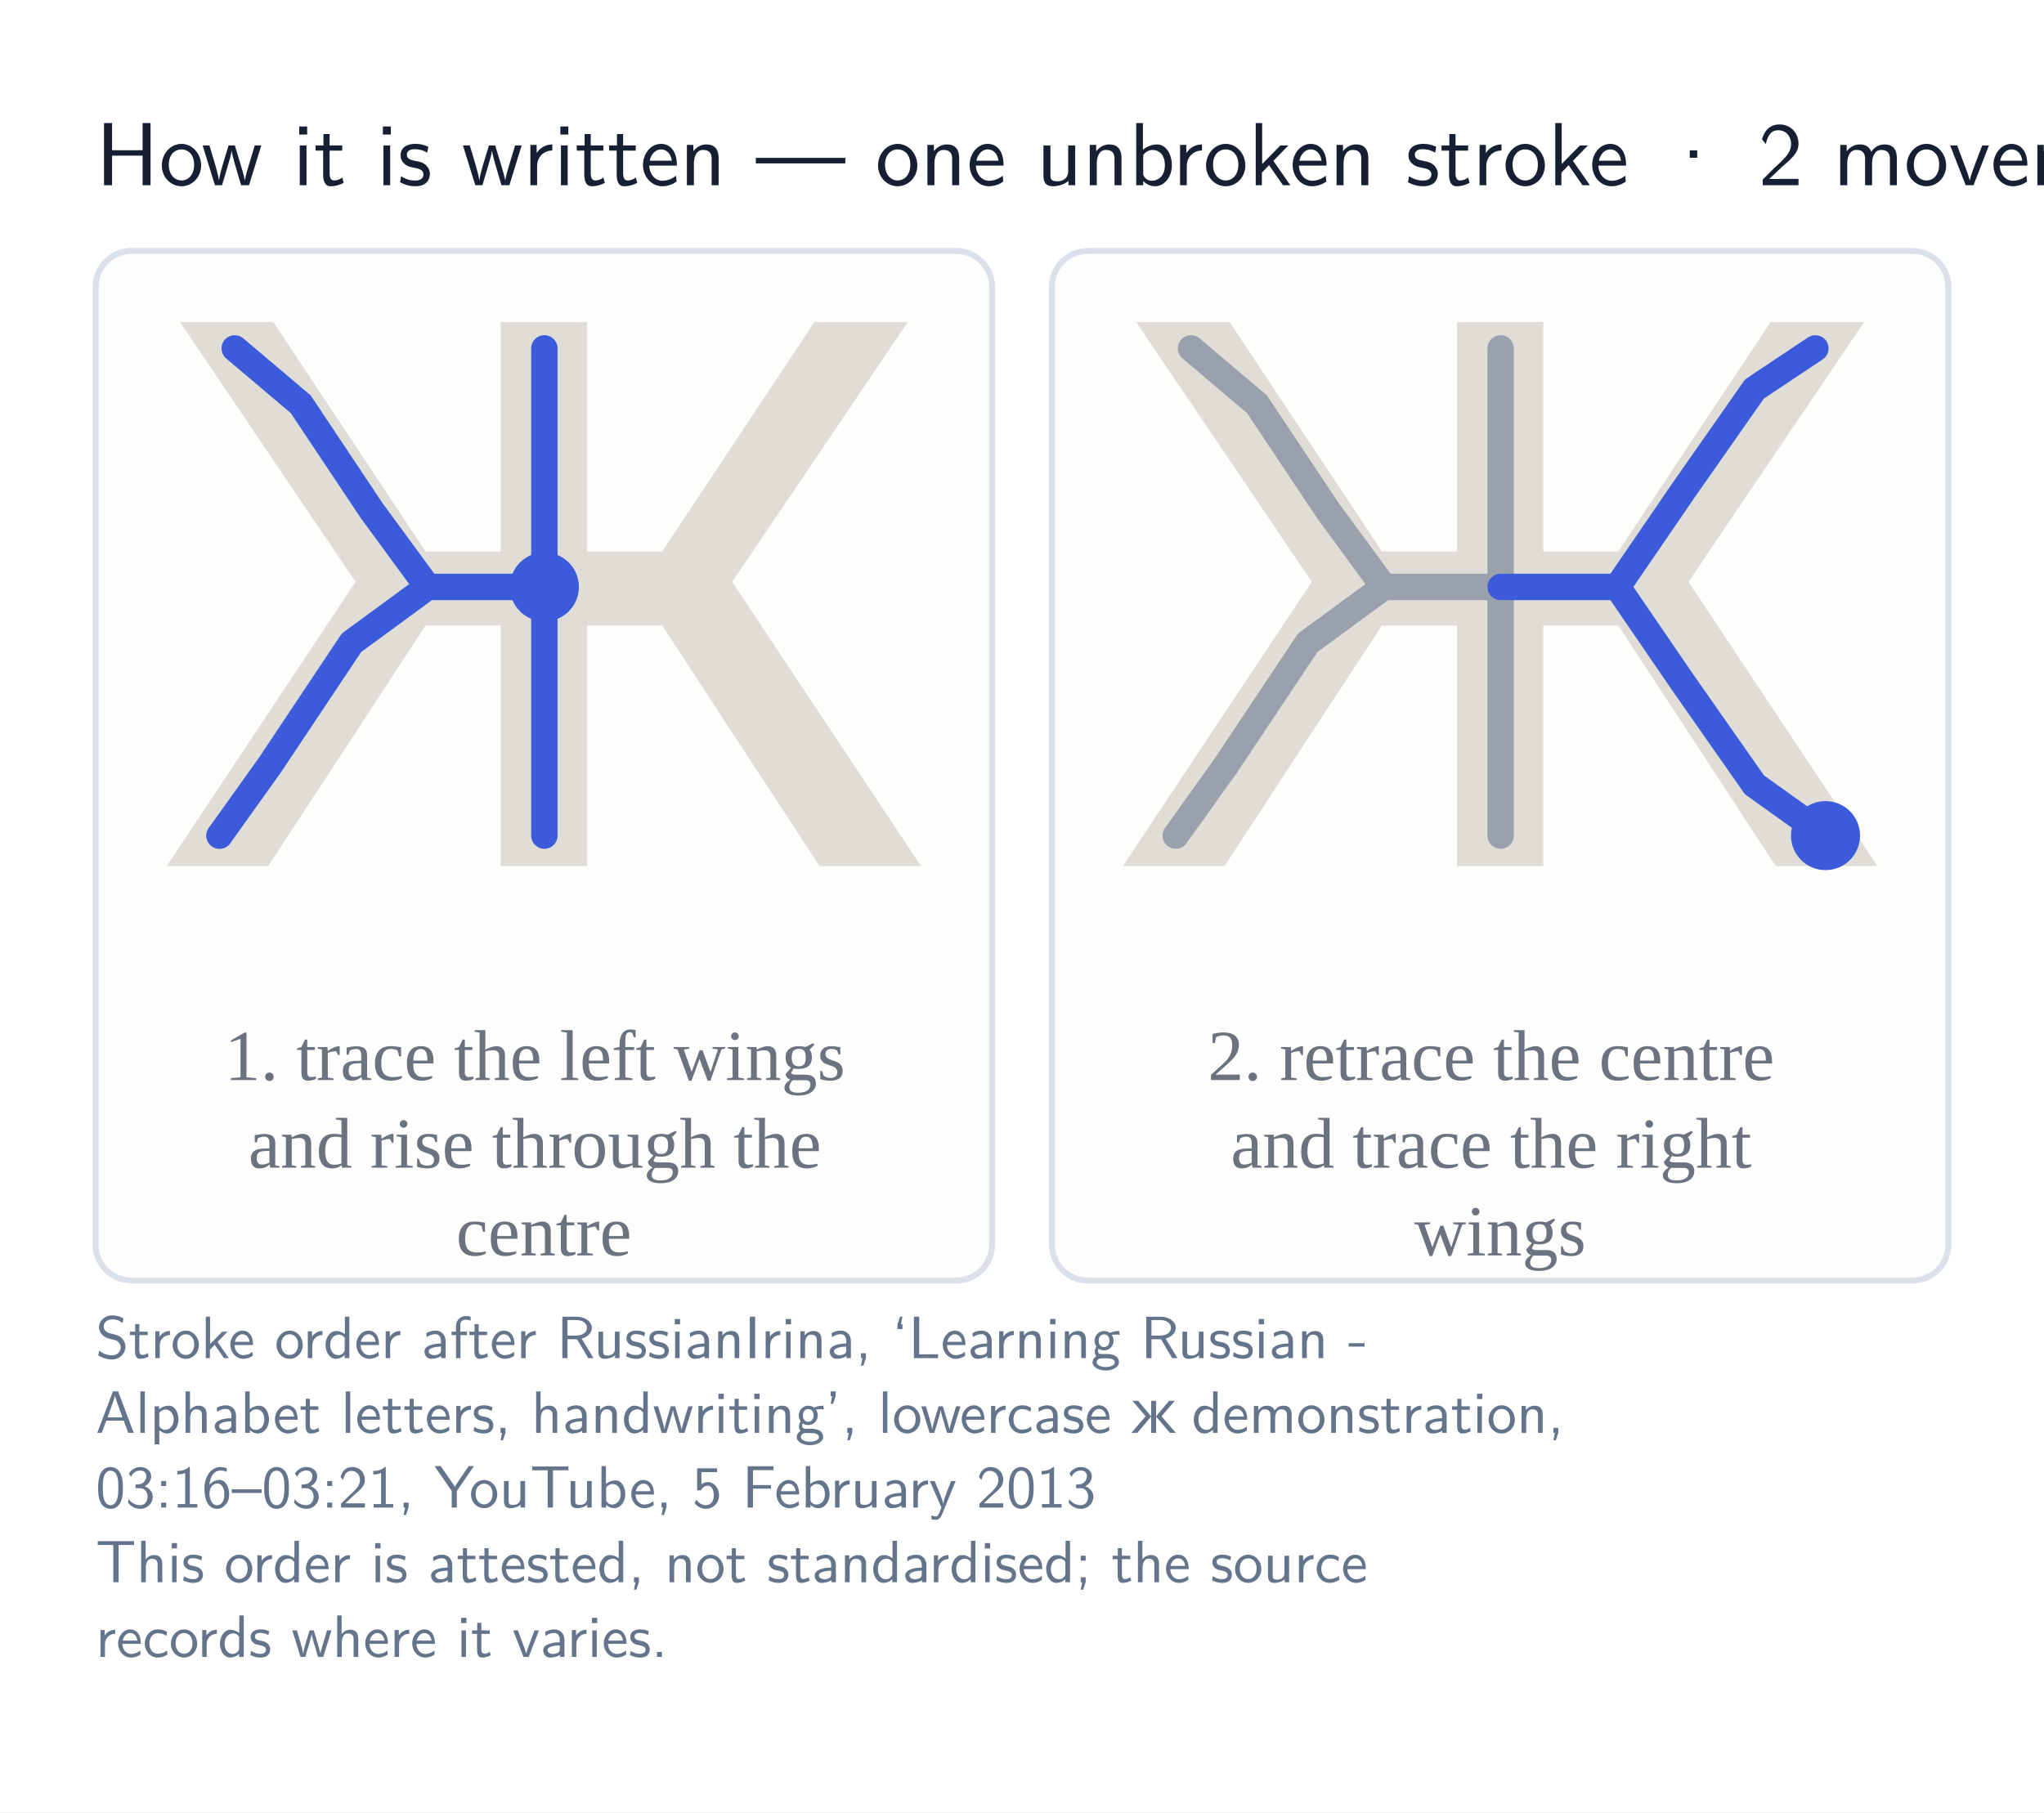
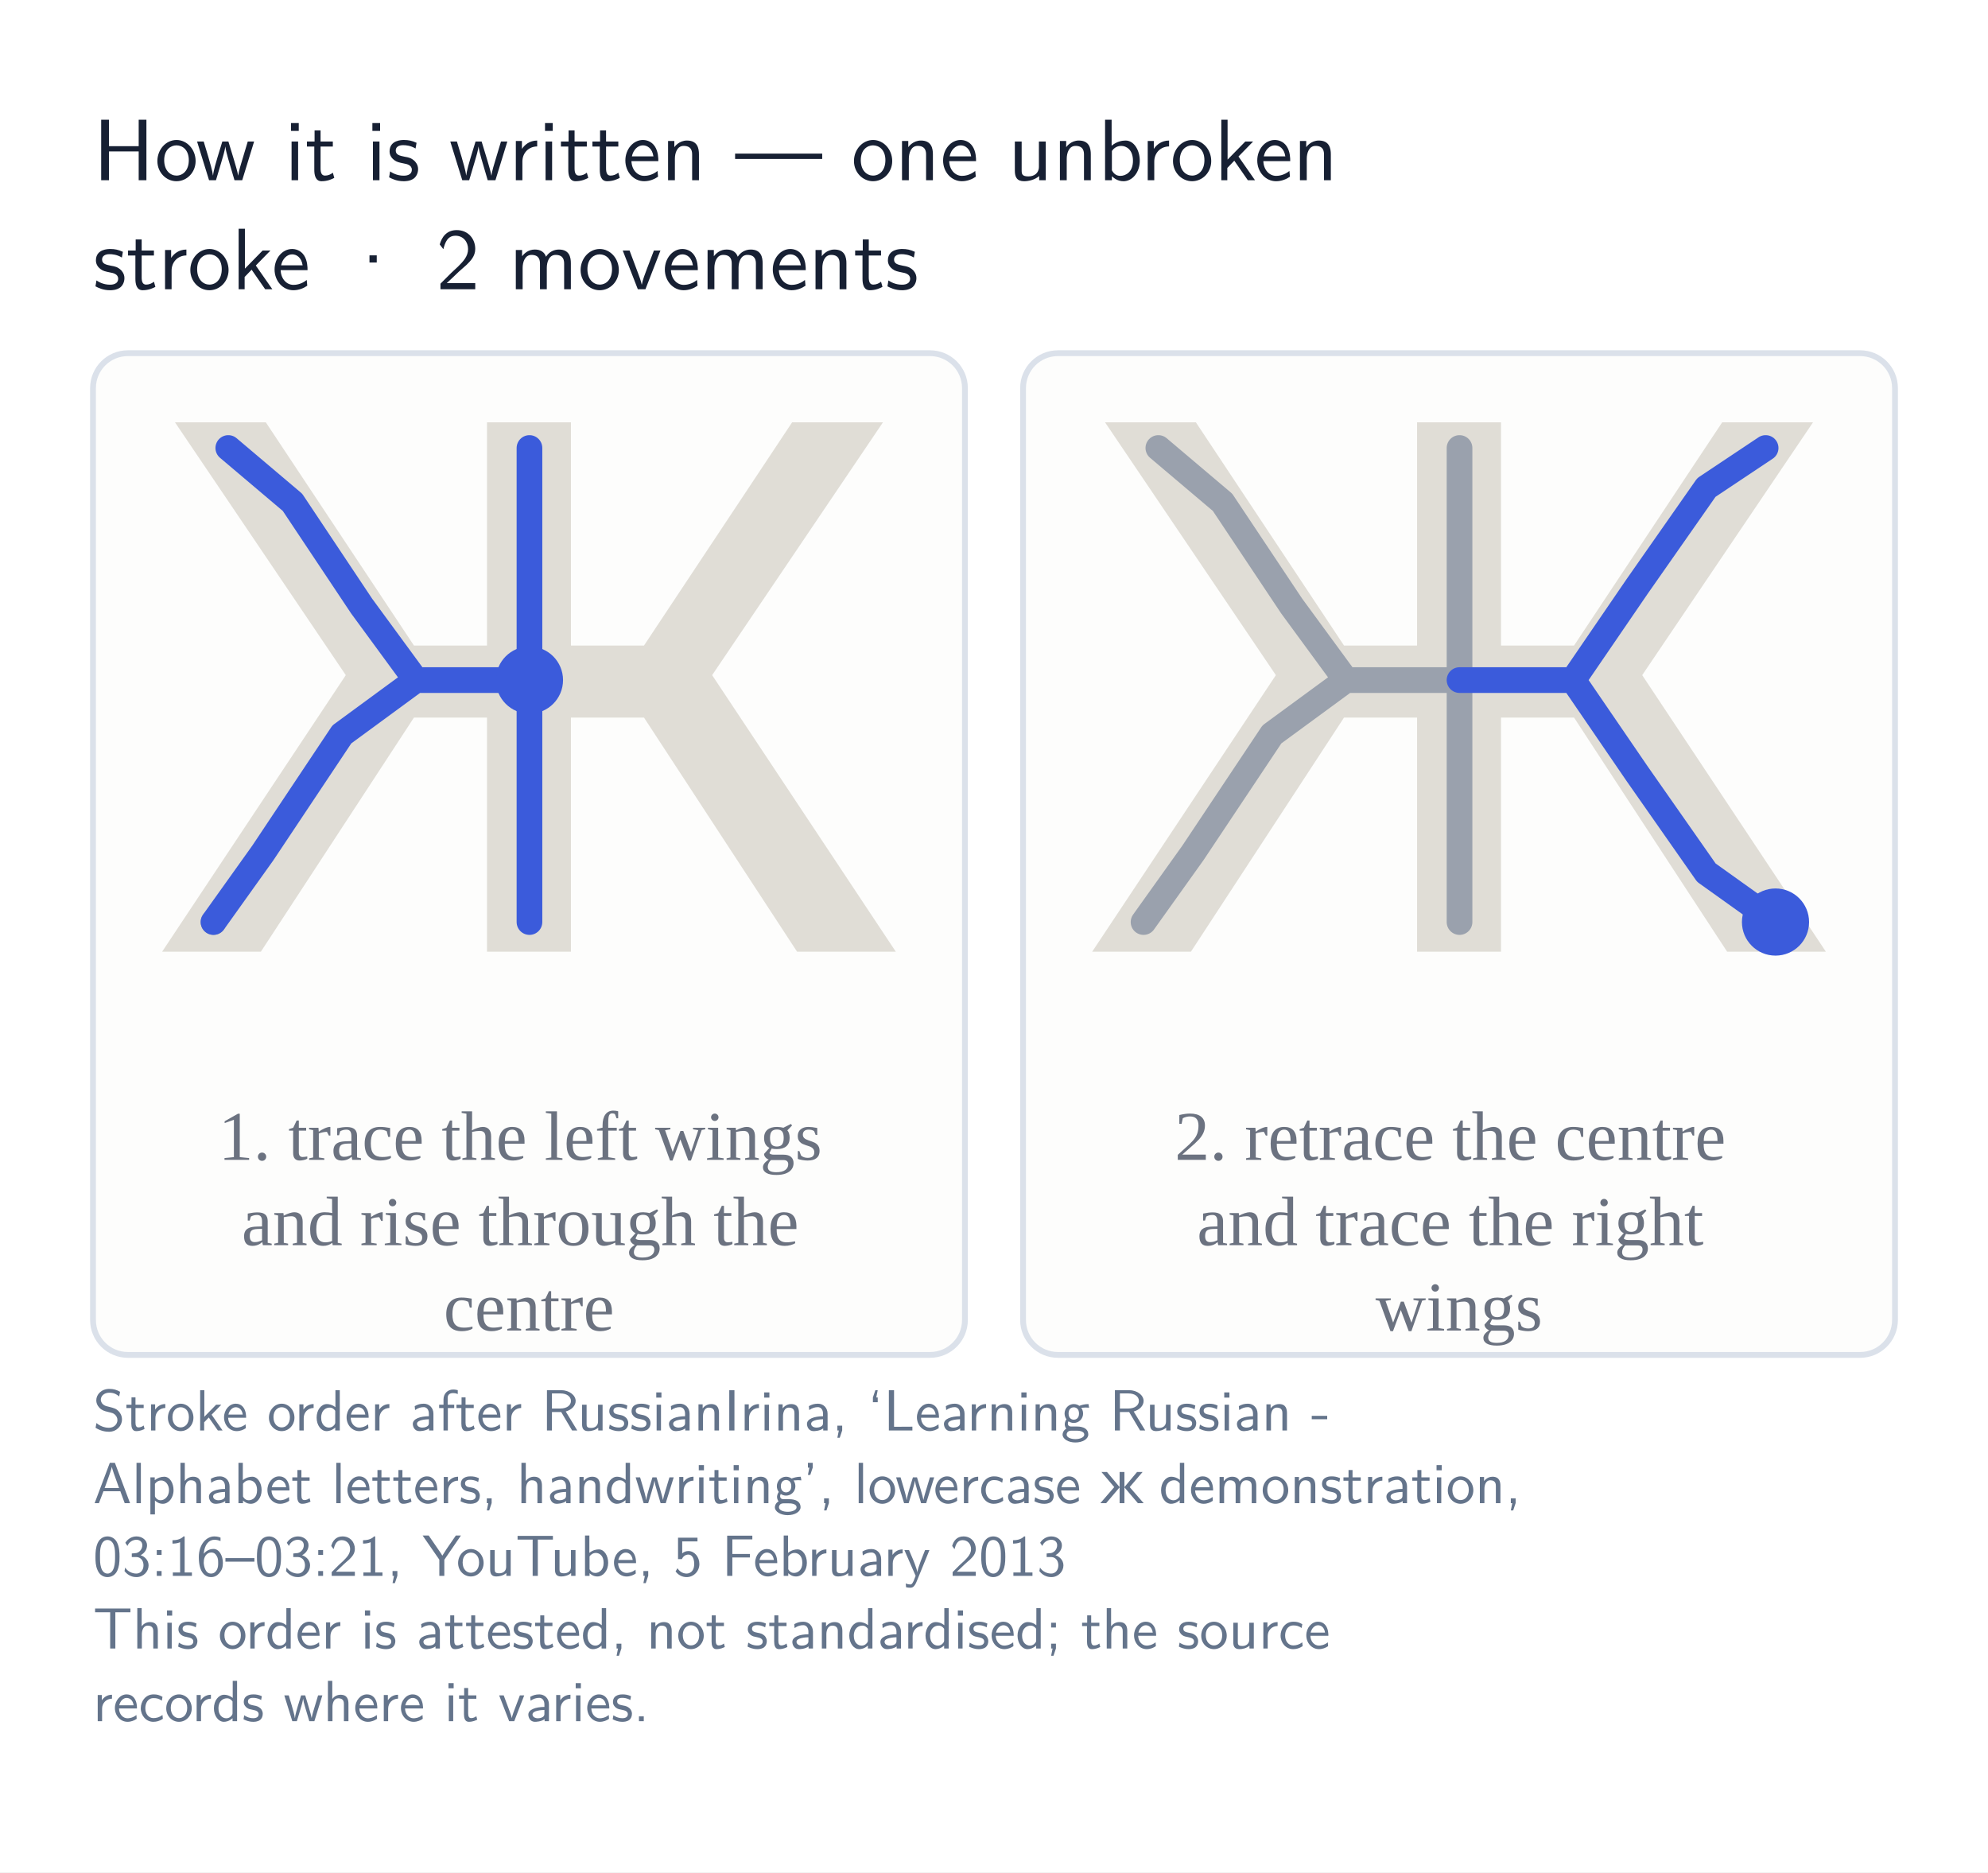
- <svg xmlns="http://www.w3.org/2000/svg" width="342" height="303.3" viewBox="0 0 342 303.3" role="img" aria-label="How to write ж: one unbroken stroke · 2 movements">
-   <rect x="0" y="0" width="342" height="303.3" fill="#ffffff" />
-   <text x="16" y="31" font-family="Latin Modern Sans, sans-serif" font-size="15" fill="#172033">How it is written — one unbroken stroke · 2 movements</text>
-   <rect x="16" y="42" width="150" height="172.3" rx="6" fill="#fdfdfc" stroke="#dbe1ea" stroke-width="1" />
-   <svg x="16" y="42" width="150" height="172.3" viewBox="-62 -606 883 1014.3" preserveAspectRatio="xMidYMid meet" overflow="hidden">
+ <svg xmlns="http://www.w3.org/2000/svg" width="342" height="322.05" viewBox="0 0 342 322.05" role="img" aria-label="How to write ж: one unbroken stroke · 2 movements">
+   <rect x="0" y="0" width="342" height="322.05" fill="#ffffff" />
+   <text x="16" y="31" font-family="Latin Modern Sans, sans-serif" font-size="15" fill="#172033">How it is written — one unbroken</text>
+   <text x="16" y="49.75" font-family="Latin Modern Sans, sans-serif" font-size="15" fill="#172033">stroke · 2 movements</text>
+   <rect x="16" y="60.75" width="150" height="172.3" rx="6" fill="#fdfdfc" stroke="#dbe1ea" stroke-width="1" />
+   <svg x="16" y="60.75" width="150" height="172.3" viewBox="-62 -606 883 1014.3" preserveAspectRatio="xMidYMid meet" overflow="hidden">
    <g transform="scale(1,-1)">
      <path class="ductus__glyph" d="M8 0L194 280L21 536L113 536L263 310L337 310L337 536L422 536L422 310L496 310L646 536L738 536L565 280L751 0L651 0L496 237L422 237L422 0L337 0L337 237L263 237L108 0L8 0Z" fill="#e0ddd6" fill-rule="nonzero" />
      <path class="ductus__done" d="M60 30 L60 30" fill="none" stroke="#9aa1ad" stroke-width="26" stroke-linecap="round" stroke-linejoin="round" />
      <path class="ductus__pen" d="M60 30 L110 100 L190 220 L265 275 L210 350 L140 455 L75 510 L140 455 L210 350 L265 275 L340 275 L380 275 L380 380 L380 510 L380 380 L380 275 L380 150 L380 30 L380 150 L380 275" fill="none" stroke="#3b5bdb" stroke-width="26" stroke-linecap="round" stroke-linejoin="round" />
      <circle class="ductus__tip" cx="380" cy="275" r="34" fill="#3b5bdb" />
    </g>
    <text class="ductus__caption" x="379.5" y="210.8" text-anchor="middle" font-size="70.8" fill="#6b7280">
      <tspan x="379.5" y="210.8">1. trace the left wings</tspan>
      <tspan x="379.5" y="297.2">and rise through the</tspan>
      <tspan x="379.5" y="383.6">centre</tspan>
    </text>
  </svg>
-   <rect x="176" y="42" width="150" height="172.3" rx="6" fill="#fdfdfc" stroke="#dbe1ea" stroke-width="1" />
-   <svg x="176" y="42" width="150" height="172.3" viewBox="-62 -606 883 1014.3" preserveAspectRatio="xMidYMid meet" overflow="hidden">
+   <rect x="176" y="60.75" width="150" height="172.3" rx="6" fill="#fdfdfc" stroke="#dbe1ea" stroke-width="1" />
+   <svg x="176" y="60.75" width="150" height="172.3" viewBox="-62 -606 883 1014.3" preserveAspectRatio="xMidYMid meet" overflow="hidden">
    <g transform="scale(1,-1)">
      <path class="ductus__glyph" d="M8 0L194 280L21 536L113 536L263 310L337 310L337 536L422 536L422 310L496 310L646 536L738 536L565 280L751 0L651 0L496 237L422 237L422 0L337 0L337 237L263 237L108 0L8 0Z" fill="#e0ddd6" fill-rule="nonzero" />
      <path class="ductus__done" d="M60 30 L110 100 L190 220 L265 275 L210 350 L140 455 L75 510 L140 455 L210 350 L265 275 L340 275 L380 275 L380 380 L380 510 L380 380 L380 275 L380 150 L380 30 L380 150 L380 275 L380 275" fill="none" stroke="#9aa1ad" stroke-width="26" stroke-linecap="round" stroke-linejoin="round" />
      <path class="ductus__pen" d="M380 275 L495 275 L560 370 L630 470 L690 510 L630 470 L560 370 L495 275 L560 180 L630 80 L700 30" fill="none" stroke="#3b5bdb" stroke-width="26" stroke-linecap="round" stroke-linejoin="round" />
      <circle class="ductus__tip" cx="700" cy="30" r="34" fill="#3b5bdb" />
    </g>
    <text class="ductus__caption" x="379.5" y="210.8" text-anchor="middle" font-size="70.8" fill="#6b7280">
      <tspan x="379.5" y="210.8">2. retrace the centre</tspan>
      <tspan x="379.5" y="297.2">and trace the right</tspan>
      <tspan x="379.5" y="383.6">wings</tspan>
    </text>
  </svg>
-   <text x="16" y="227.3" font-family="Latin Modern Sans, sans-serif" font-size="10" fill="#64748b">Stroke order after RussianIrina, ‘Learning Russian -</text>
-   <text x="16" y="239.8" font-family="Latin Modern Sans, sans-serif" font-size="10" fill="#64748b">Alphabet letters, handwriting’, lowercase ж demonstration,</text>
-   <text x="16" y="252.3" font-family="Latin Modern Sans, sans-serif" font-size="10" fill="#64748b">03:16–03:21, YouTube, 5 February 2013</text>
-   <text x="16" y="264.8" font-family="Latin Modern Sans, sans-serif" font-size="10" fill="#64748b">This order is attested, not standardised; the source</text>
-   <text x="16" y="277.3" font-family="Latin Modern Sans, sans-serif" font-size="10" fill="#64748b">records where it varies.</text>
+   <text x="16" y="246.05" font-family="Latin Modern Sans, sans-serif" font-size="10" fill="#64748b">Stroke order after RussianIrina, ‘Learning Russian -</text>
+   <text x="16" y="258.55" font-family="Latin Modern Sans, sans-serif" font-size="10" fill="#64748b">Alphabet letters, handwriting’, lowercase ж demonstration,</text>
+   <text x="16" y="271.05" font-family="Latin Modern Sans, sans-serif" font-size="10" fill="#64748b">03:16–03:21, YouTube, 5 February 2013</text>
+   <text x="16" y="283.55" font-family="Latin Modern Sans, sans-serif" font-size="10" fill="#64748b">This order is attested, not standardised; the source</text>
+   <text x="16" y="296.05" font-family="Latin Modern Sans, sans-serif" font-size="10" fill="#64748b">records where it varies.</text>
</svg>
